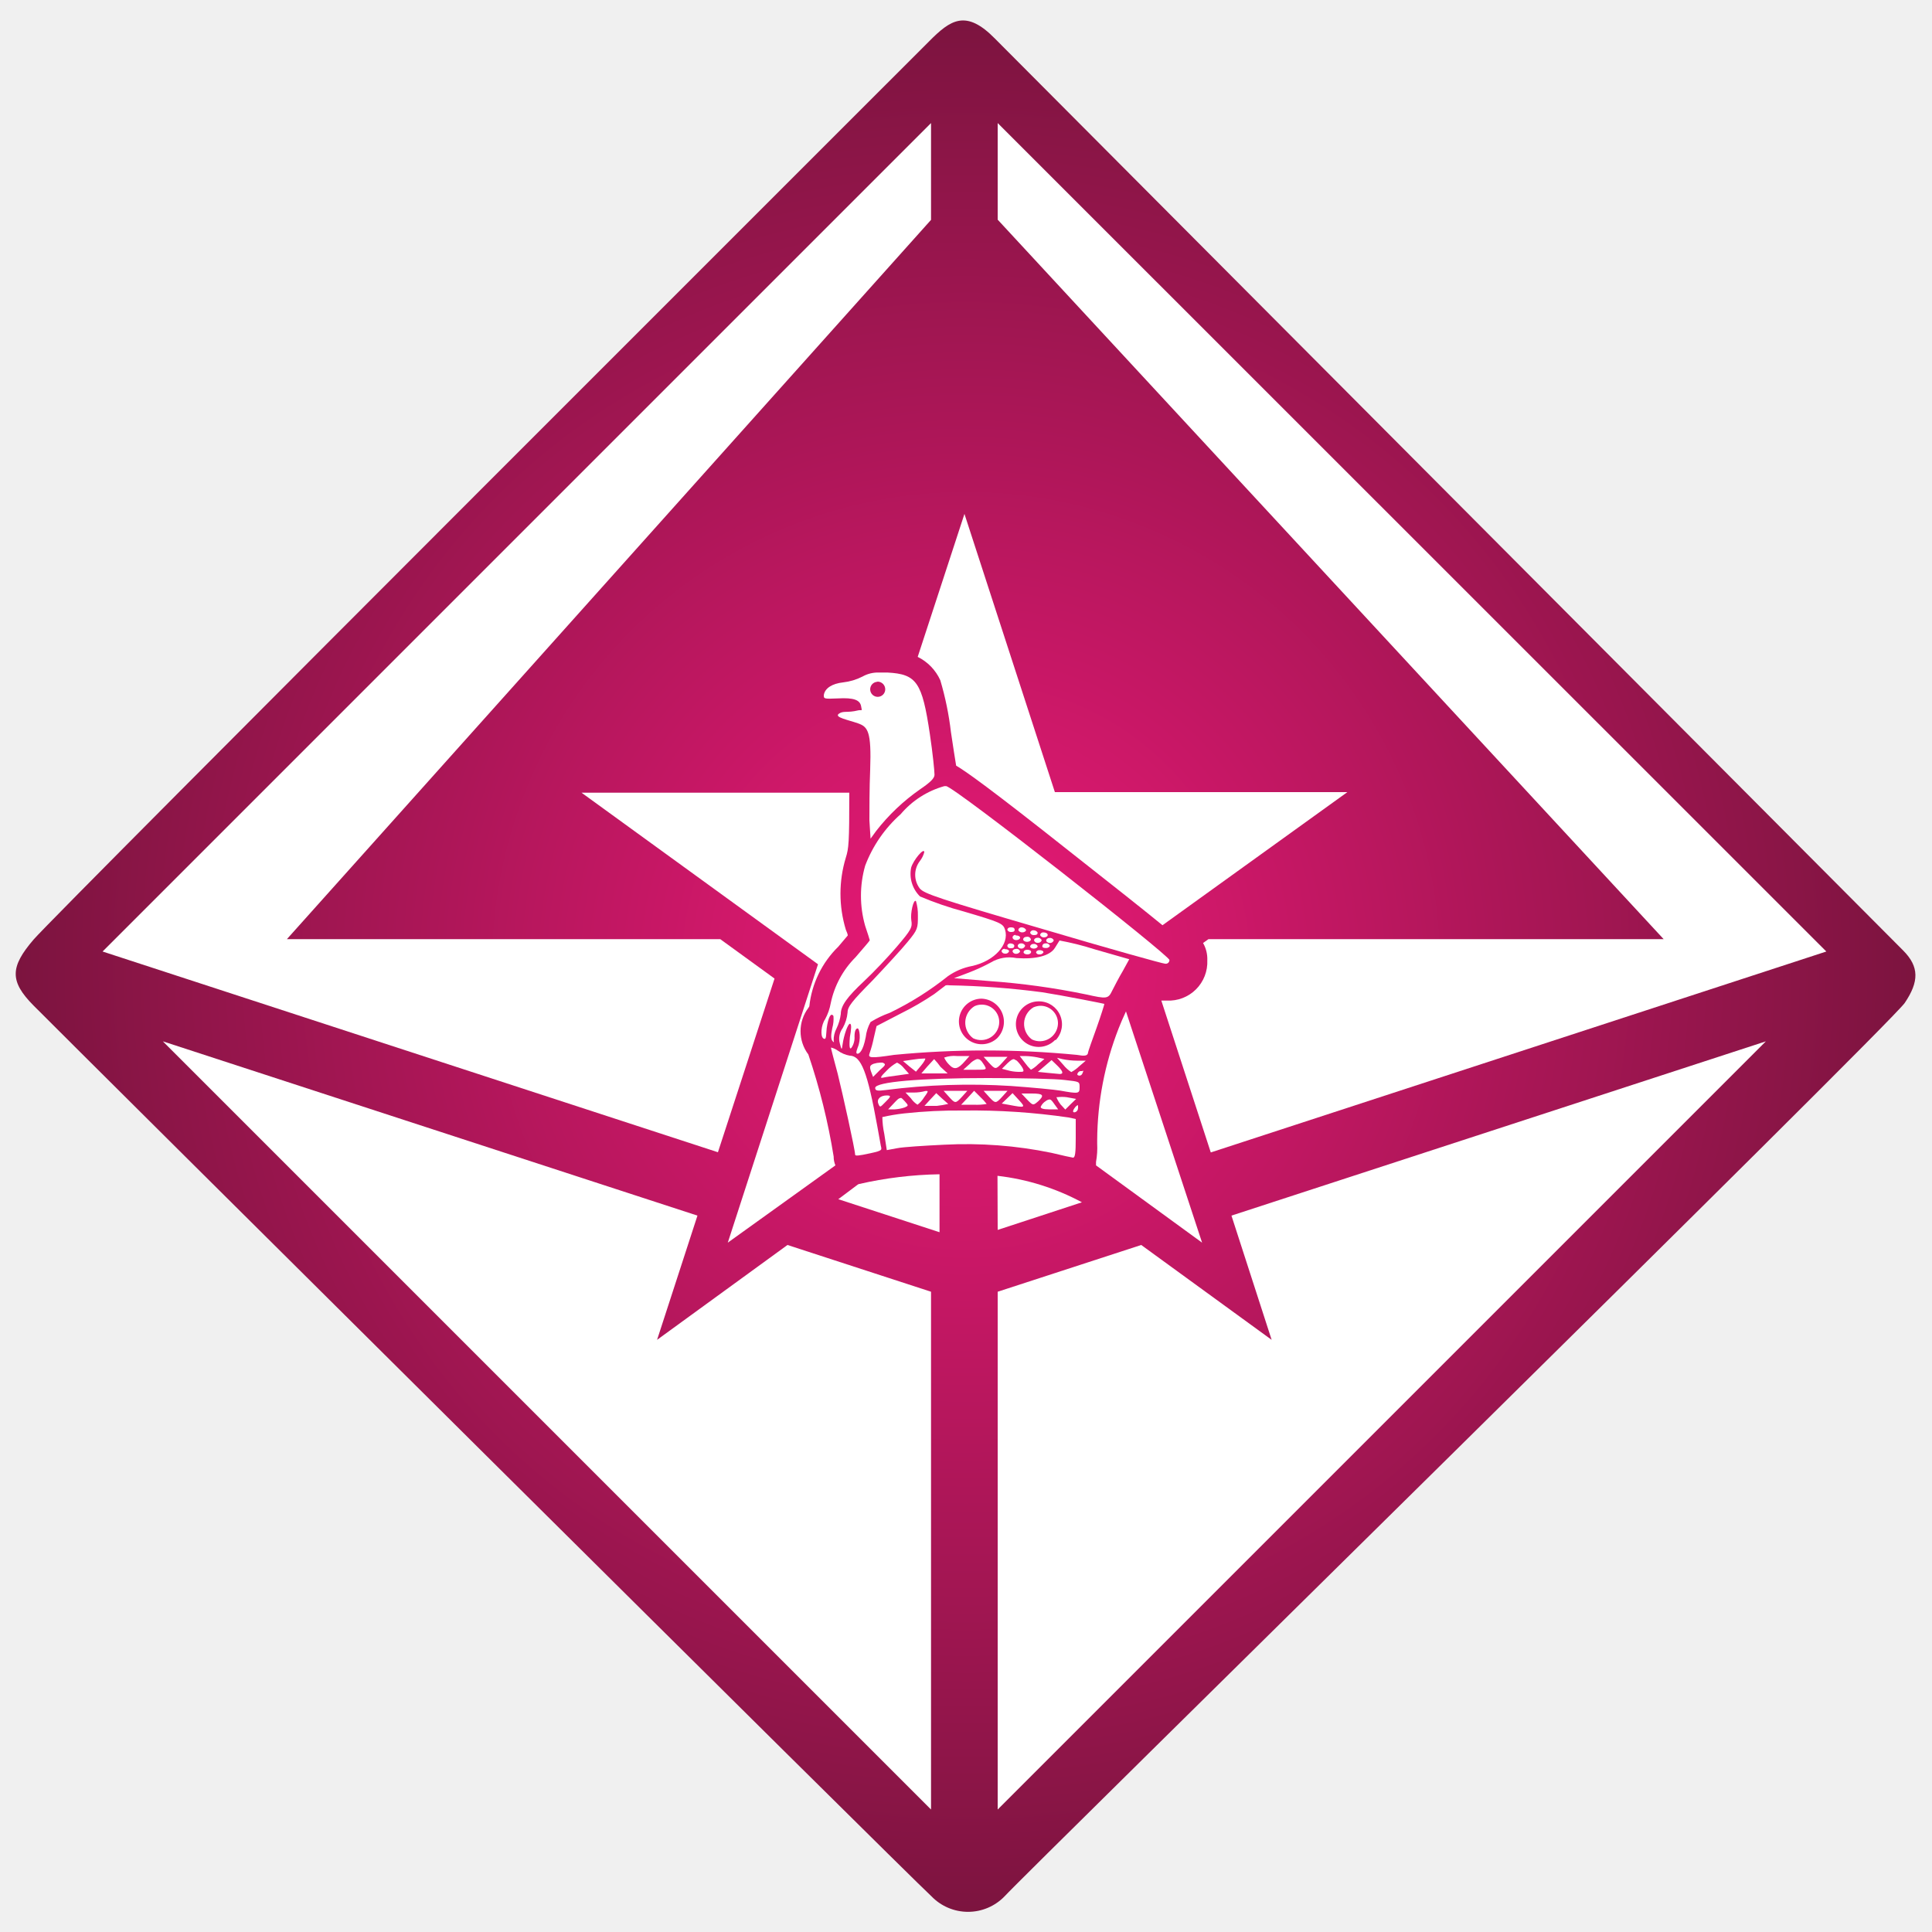
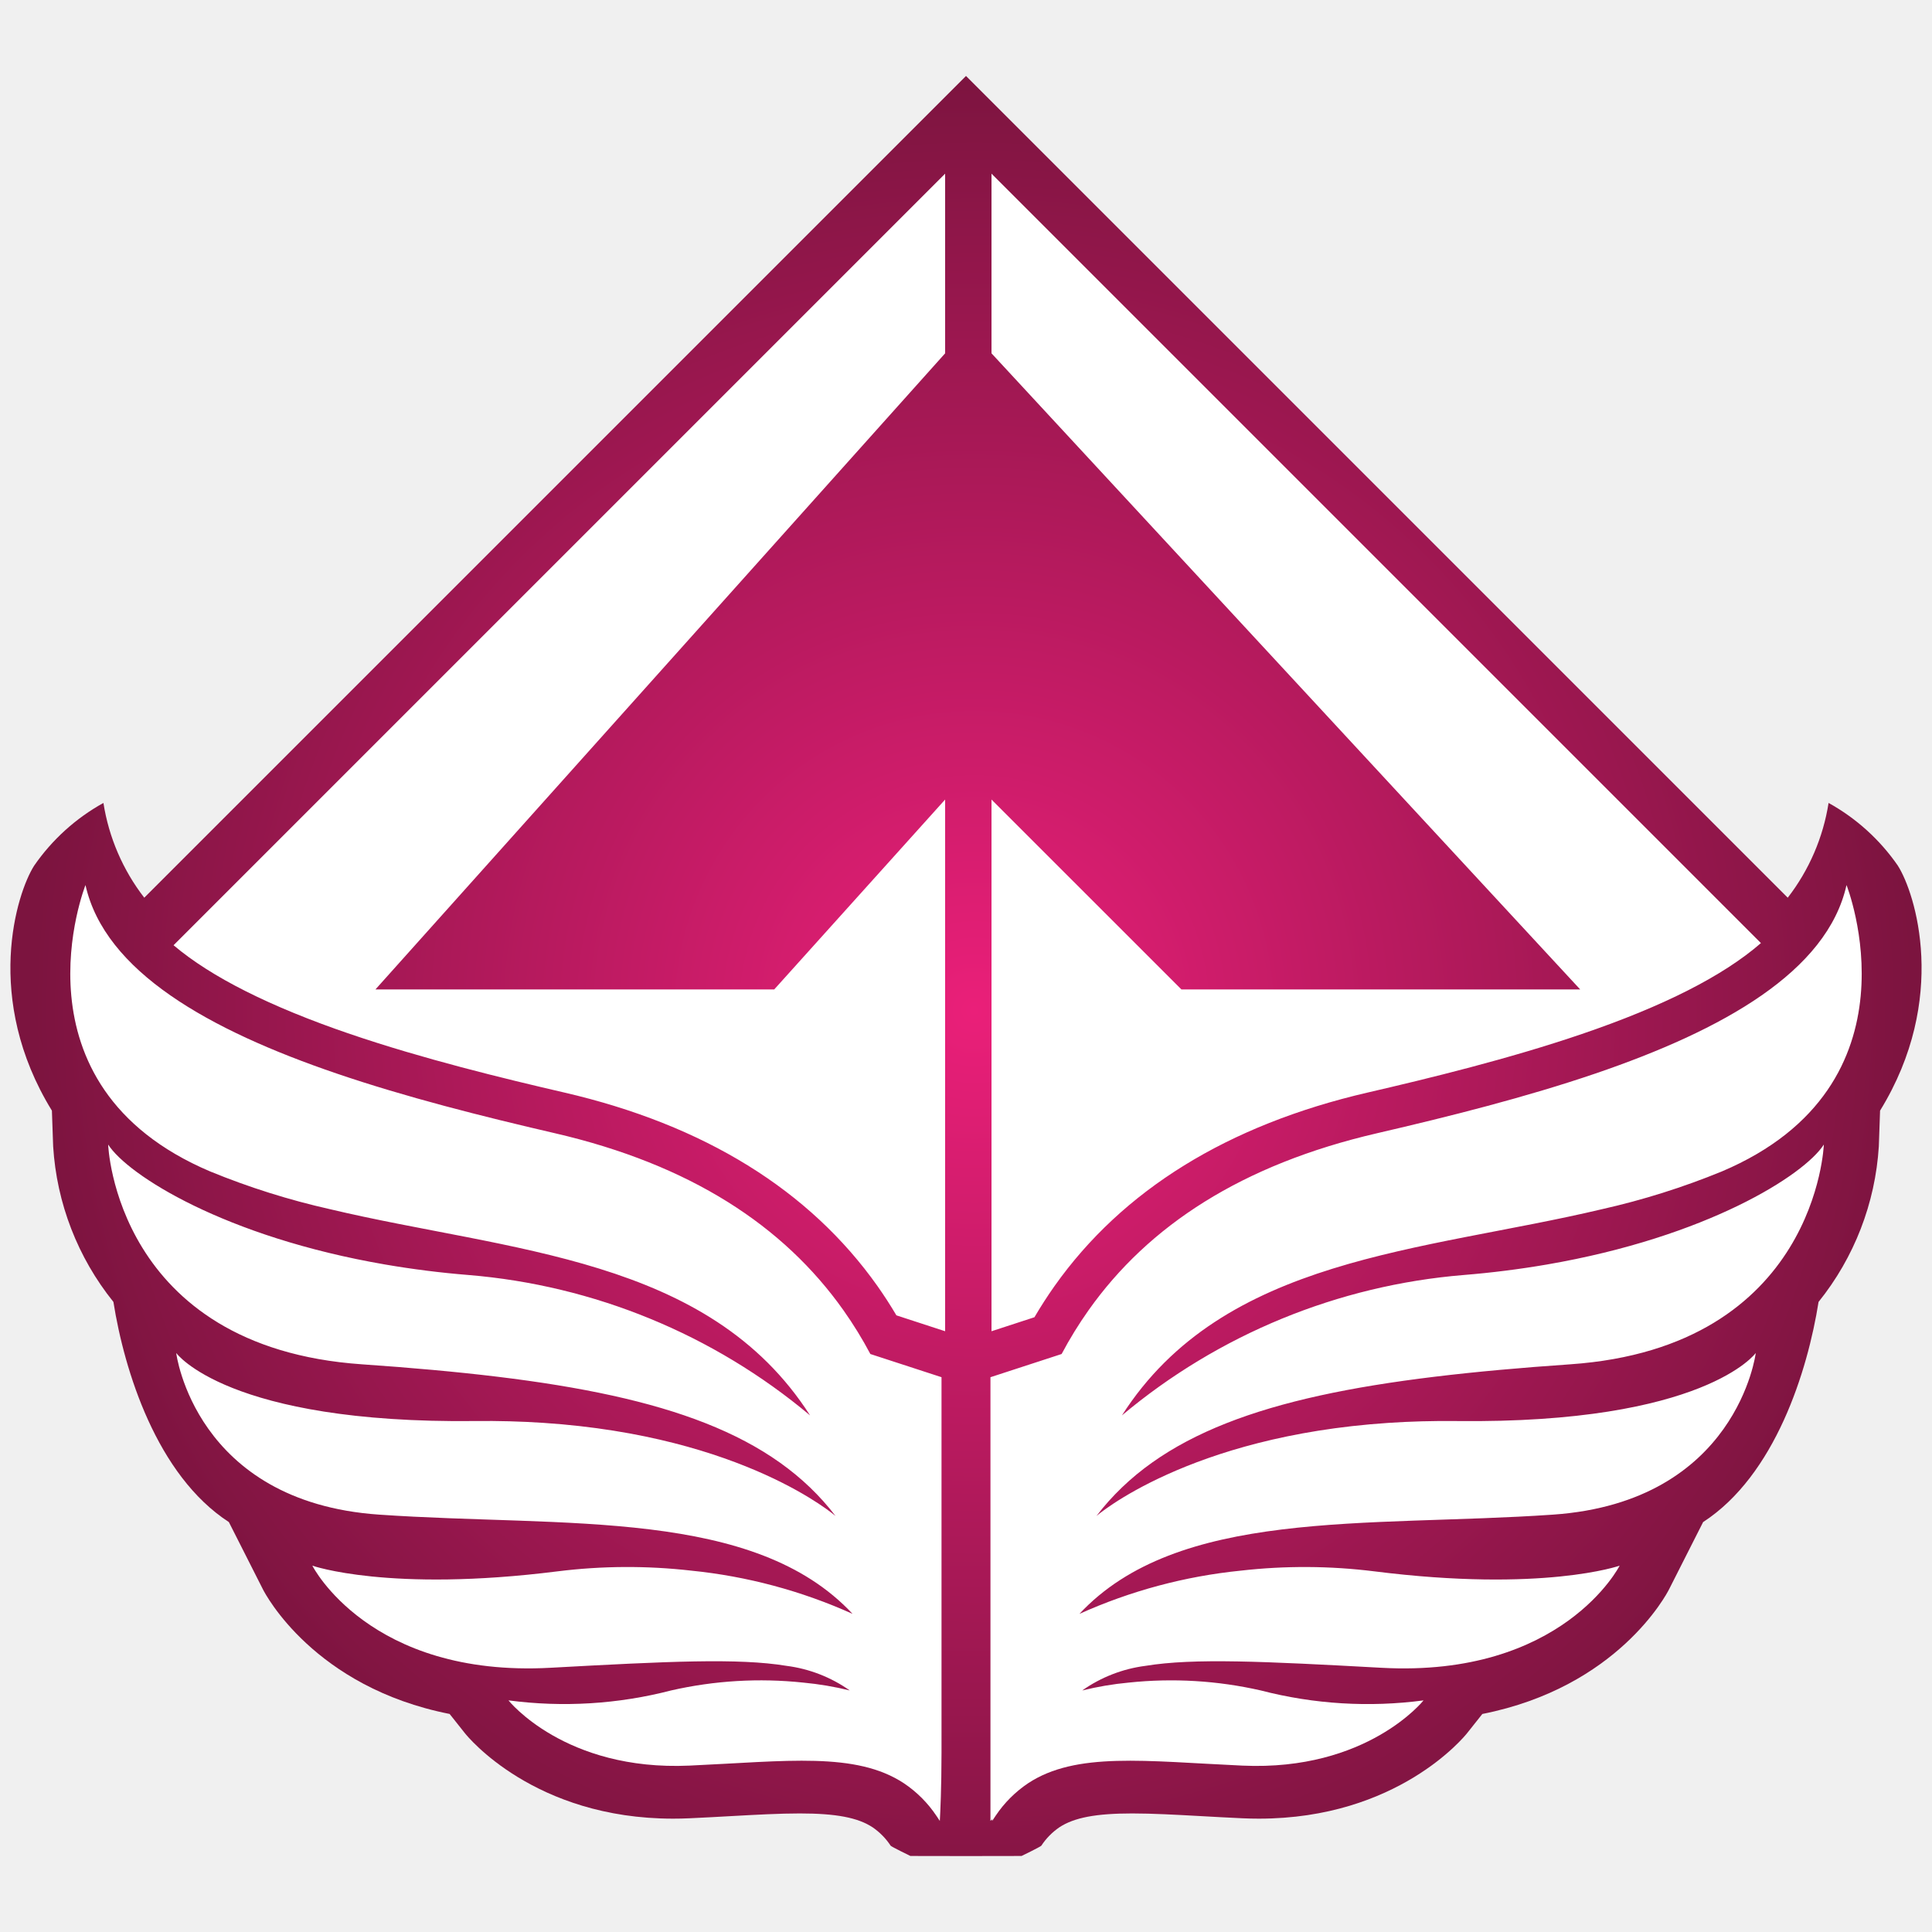
- <svg xmlns="http://www.w3.org/2000/svg" id="Layer_1" data-name="Layer 1" viewBox="0 0 100 100">
+ <svg xmlns="http://www.w3.org/2000/svg" data-name="Layer 1" viewBox="0 0 150 150">
  <defs>
-     <radialGradient id="radial-gradient" cx="50" cy="50" r="49.06" gradientUnits="userSpaceOnUse">
-       <stop offset="0" stop-color="#ec1978" />
+     <radialGradient id="a" cx="75.641" cy="78.454" r="73.027" gradientUnits="userSpaceOnUse">
+       <stop offset="0" stop-color="#ea1f79" />
      <stop offset="1" stop-color="#7c143f" />
    </radialGradient>
-     <style>.cls-2{fill:#fff}</style>
  </defs>
-   <path d="M48.21 98.15C47 97.05 3.51 53.84 1.74 52.05c-1.25-1.26-1.22-2 0-3.42S47 3.24 48.1 2.13 50 .47 51.5 2l47 47.19c.85.85.83 1.62.09 2.72S52.9 97.14 52 98.15a2.63 2.63 0 01-3.79 0z" fill="url(#radial-gradient)" />
-   <path class="cls-2" d="M48.87 54.74a1.21 1.21 0 00.25.36c.27.29.46.25.84-.19l.22-.25h-.65a1.52 1.52 0 00-.66.08zM51.18 55c.34.37.36.37.7 0l.27-.3h-1.24zM47.29 54.84l-.55.08.33.28.34.27.26-.31c.15-.18.24-.34.22-.37h-.06a3.75 3.75 0 00-.54.05zM50.56 54.82a.94.94 0 00-.37.25l-.33.3h.62c.61 0 .61 0 .45-.26s-.24-.3-.37-.29zM53.07 54.66h-.29l.27.35a2.57 2.57 0 00.31.36 1.59 1.59 0 00.37-.28l.33-.28-.36-.08a3.79 3.79 0 00-.63-.07zM54.43 54.87l-.36.31-.35.3.49.05.64.06c.22 0 .17-.15-.14-.45zM52.48 54.82c-.08 0-.17.06-.33.21l-.29.29.27.07a2.21 2.21 0 00.59.09c.27 0 .3 0 .21-.2a1.86 1.86 0 00-.3-.38zM55.74 54.9a3.83 3.83 0 01-.75-.08l-.28-.07.33.37a1.63 1.63 0 00.41.37 1.79 1.79 0 00.41-.3l.34-.29zM50.79 52a.85.85 0 00-.35.08 1 1 0 00-.07 1.66.94.94 0 001.35-.81.9.9 0 00-.93-.93zM48.35 54.82l-.35.38-.31.36h1.36l-.37-.34a3.18 3.18 0 00-.33-.4zM56 55.44h-.07c-.09 0-.17.11-.17.17s.2.13.27-.06.06-.12-.03-.11zM53.84 52.06a1 1 0 00-.35.08 1 1 0 00-.08 1.66.94.94 0 001.35-.8.9.9 0 00-.92-.94zM46.43 55a2.13 2.13 0 00-.53.41c-.32.31-.37.41-.2.37s.48-.08.79-.12l.56-.08-.26-.29a1 1 0 00-.36-.29zM47.49 57.18a1.34 1.34 0 00.34-.38c.17-.23.22-.32.16-.33h-.09a2.31 2.31 0 01-.61.08h-.42l.28.3a1.17 1.17 0 00.34.33zM45.9 56.7c-.33 0-.53.19-.44.42s.1.19.36-.07.35-.35.08-.35zM49.08 57.14l-.33-.29-.29-.27-.31.33-.3.33h.64a5.23 5.23 0 00.59-.1zM55.8 57.34v-.13c0-.01-.07 0-.14.09s-.14.19-.11.25.25.01.25-.21zM49.8 56.76l.27-.3h-1.23l.27.3c.33.37.35.37.69 0zM46.83 57.32c.2-.09.2-.1 0-.32s-.18-.17-.25-.16-.15.09-.3.25l-.31.33h.34a2 2 0 00.52-.1zM52.74 56.94l-.33-.36-.28.27-.28.27.39.07c.83.16.86.14.5-.25zM54.3 57.42h.47l-.21-.29c-.11-.16-.17-.23-.25-.22a.38.38 0 00-.18.08.68.68 0 00-.26.29c-.03.09.13.14.43.14zM55.14 57.43l.28-.28.28-.27-.49-.09a1.94 1.94 0 00-.47 0h-.06s.07.19.21.37zM53.74 57c.33-.31.26-.4-.33-.4h-.54l.28.3c.32.33.32.33.59.1z" />
-   <path class="cls-2" d="M45.3 56.31c0 .14.1.17.54.11a34.09 34.09 0 016.49-.21c1.12.08 2.26.19 2.55.24.94.17 1 .16 1-.16s0-.3-.77-.39c-.43-.06-2.21-.1-4-.1-3.5 0-5.81.2-5.81.51z" />
-   <path class="cls-2" d="M51.07 57.14a2.8 2.8 0 00-.33-.36l-.32-.32-.33.36-.34.36h.66a2.93 2.93 0 00.66-.04zM51.88 56.76l.27-.3h-1.24l.27.3c.34.37.36.37.7 0zM45.68 55h-.11a1.35 1.35 0 00-.35.06c-.2.08-.22.15-.14.39l.11.29.35-.35c.31-.27.33-.31.14-.39zM52.3 48c-.1 0-.16.06-.16.13a.19.19 0 00.17.11c.1 0 .2 0 .21-.11-.01-.13-.11-.13-.22-.13zM52.87 48c-.09 0-.16.07-.16.13s.09.13.2.13.2-.06.2-.13a.273.273 0 00-.24-.13zM52.3 49.08c.11 0 .2 0 .2-.13 0-.07-.1-.12-.21-.12-.09 0-.16.07-.15.13s.05.12.16.12zM53.13 48.49c-.1 0-.17.06-.17.13s.09.13.2.13.2-.06.2-.13a.19.19 0 00-.23-.13zM52 49.11c-.1 0-.16.07-.16.13a.18.18 0 00.17.12.2.2 0 00.22-.12c0-.07-.11-.12-.22-.11zM53.69 48.54c-.1 0-.17.07-.17.13a.18.18 0 00.19.13.2.2 0 00.21-.13.21.21 0 00-.23-.13zM53.48 48.15c-.09 0-.16.07-.16.13a.18.18 0 00.17.12c.11 0 .21 0 .22-.12-.03-.08-.12-.13-.23-.13zM44.26 59.76c0 .08.16.07.8-.07s.58-.17.53-.39l-.18-1c-.51-2.81-.83-3.65-1.43-3.66a1.47 1.47 0 01-.6-.25 1 1 0 00-.37-.17c0 .05.16.66.35 1.36.26 1.05.9 3.94.9 4.18zM55.54 59.92c.11 0 .14-.26.14-1v-1l-.37-.08a34.56 34.56 0 00-5.45-.36 25.85 25.85 0 00-3.06.15 10.12 10.12 0 00-1.13.19 4.45 4.45 0 00.1.87l.13.84.54-.1c.29-.06 1.39-.13 2.43-.18a21.87 21.87 0 015.55.42c.58.14 1.04.24 1.12.25z" />
-   <path class="cls-2" d="M60.53 49.69c0-.24-11.17-9-11.56-9h-.09a4.57 4.57 0 00-2.26 1.45 6.77 6.77 0 00-1.84 2.67 5.68 5.68 0 000 3.11c.13.39.24.73.24.75s-.34.42-.74.88A4.7 4.7 0 0043 51.92a2.75 2.75 0 01-.29.83c-.21.3-.26.89-.09 1s.13-.2.17-.53c.08-.57.22-.83.35-.63a1.76 1.76 0 01-.06.62c-.08.38-.07.56 0 .66s.11.08.07 0a1.28 1.28 0 01.15-.64 2.41 2.41 0 00.22-.75c0-.42.32-.87 1.21-1.7.48-.45 1.24-1.25 1.69-1.78.75-.88.81-1 .75-1.36s.11-1.12.24-1a2.44 2.44 0 01.1.76c0 .64 0 .71-.53 1.35-.3.37-1.12 1.26-1.82 2-1.07 1.08-1.29 1.36-1.29 1.66a2 2 0 01-.25.8.92.92 0 00-.15.8c.09.35.1.35.14.06.07-.51.28-1.08.38-1.08s.07.31 0 .69c-.05.57 0 .66.09.54a.93.93 0 00.15-.57c0-.26.06-.42.16-.42s.19.57 0 1c-.09.24-.08.31 0 .31s.28-.12.42-.86a2.11 2.11 0 01.25-.78 5.33 5.33 0 011-.48 15.88 15.88 0 003-1.89 3.21 3.21 0 011.25-.53c1.15-.25 1.95-1.12 1.71-1.88-.1-.32-.23-.38-2.13-.94a17.18 17.18 0 01-2.27-.78 1.64 1.64 0 01-.46-1.49c.11-.39.68-1.07.68-.8a1.28 1.28 0 01-.23.46 1.17 1.17 0 000 1.42c.23.27 1 .53 6.37 2.1 3.37 1 6.21 1.79 6.32 1.79a.19.19 0 00.23-.19zM45 42.46l.06.95.29-.4a10.47 10.47 0 012.28-2.16c.53-.36.74-.57.74-.75s-.09-1.1-.24-2.1c-.4-2.69-.68-3.11-2.2-3.19h-.44a1.62 1.62 0 00-.85.21 2.93 2.93 0 01-1 .3c-.56.06-.95.3-1 .66 0 .19 0 .2.72.17.85-.05 1.15.09 1.21.4s.05.17-.16.22c-.56.14-.77 0-1 .18s.49.31 1 .49.7.41.63 2.4C45 40.74 45 42 45 42.46zm.43-7.18a.4.4 0 01.39.41.39.39 0 11-.42-.4z" />
-   <path class="cls-2" d="M52.56 48.39c-.09 0-.16.07-.15.14s.08.13.19.13.2-.06.2-.13-.12-.12-.22-.11zM54 48.26c-.1 0-.16.07-.16.13s.09.13.19.13.2-.05.2-.13c-.01-.08-.1-.13-.23-.13zM53.06 48.94a.22.22 0 00-.23-.11c-.09 0-.16.07-.15.14s.08.13.19.13.19-.1.19-.16zM52.57 49.12c-.1 0-.17.07-.16.13a.18.18 0 00.17.12.23.23 0 00.22-.12.18.18 0 00-.23-.13z" />
-   <path class="cls-2" d="M54.84 48.68l-.23.37c-.26.43-1 .61-2 .54a1.86 1.86 0 00-1.33.23 9.87 9.87 0 01-1.21.55l-.69.26 1.83.15a37.89 37.89 0 015 .69c1.08.24 1.15.24 1.36-.2.11-.21.34-.67.54-1l.34-.62-1.78-.51a15.09 15.09 0 00-1.83-.46zM56.31 54.52c0-.09.23-.7.46-1.35s.4-1.2.39-1.21-2.07-.42-3.21-.6a42.36 42.36 0 00-4.8-.36.64.64 0 00-.2 0l-.59.45a14.66 14.66 0 01-1.72 1l-1.27.66-.14.6a6.35 6.35 0 01-.22.81c-.1.25.07.26 1.27.08a49.08 49.08 0 019.46 0c.39.07.53.05.57-.08zm-4.7-.78a1.18 1.18 0 11-.82-2.05 1.2 1.2 0 01.82 2.05zm3 .09a1.18 1.18 0 11-.81-2 1.19 1.19 0 01.85 2z" />
-   <path class="cls-2" d="M53.18 49.4c.11 0 .19-.06.19-.13 0-.08-.12-.12-.23-.11s-.16.07-.16.13.09.11.2.11zM54.54 48.66a.21.21 0 00-.23-.11c-.09 0-.16.07-.16.13s.08.13.19.13.2-.08.2-.15zM53.79 49.4a.21.21 0 00.22-.11c0-.07-.11-.12-.22-.11-.1 0-.17.07-.16.13a.16.16 0 00.16.09zM53.51 49.1c.11 0 .2-.06.2-.13a.21.21 0 00-.23-.11c-.09 0-.16.07-.16.13s.09.11.19.11zM54.15 49.07c.1 0 .19-.06.19-.13a.21.21 0 00-.23-.11c-.1 0-.16.07-.16.14s.05.1.2.1zM58.28 52.35c-.16.34-.29.65-.38.88A16.18 16.18 0 0056.79 59v.19a4.13 4.13 0 01-.06.95v.18l5.49 4zM42.34 49.91l-4.67 14.41 5.57-4a1.18 1.18 0 01-.09-.46 32.61 32.61 0 00-1.31-5.28 2 2 0 010-2.41l.05-.08a5.06 5.06 0 011.5-3.09l.49-.58c0-.08-.06-.19-.1-.3a6.41 6.41 0 010-3.73c.15-.48.18-.75.18-3.36H30.1zM54.6 41l-4.68-14.4L47.5 34a2.5 2.5 0 011.17 1.21 15.92 15.92 0 01.55 2.68c.12.8.21 1.39.27 1.74.48.28 1.67 1.11 6 4.54 2.33 1.83 3.8 3 4.68 3.72L69.74 41zM44.39 61.32l-1 .75 5.24 1.71v-3a20.25 20.25 0 00-4.19.51z" />
-   <path class="cls-2" d="M34.01 69.35l2.09-6.43L8.43 53.9l39.76 39.76v-26.8l-7.43-2.42-6.75 4.91zM40.09 50.65l-2.81-2.04H14.85l33.34-37.23V6.37L5.31 49.25l31.85 10.39 2.93-8.99zM65.82 69.35l-6.75-4.91-7.43 2.42v26.8L91.4 53.9l-27.66 9.02 2.08 6.43zM51.64 63.66L56 62.23a12.16 12.16 0 00-4.37-1.37zM51.64 11.37l34.47 37.24H62.55l-.28.2a1.66 1.66 0 01.22.89 2 2 0 01-2.1 2.09h-.28l2.56 7.86 31.86-10.4L51.64 6.37z" />
+   <path d="M147.347 67.206a15.9 15.9 0 00-5.377-4.866 16.1 16.1 0 01-3.17 7.357L75 5.897l-63.8 63.8a16.1 16.1 0 01-3.17-7.357 15.899 15.899 0 00-5.376 4.866C1.294 69.33-1.313 77.54 4.03 86.23l.097 2.776a21.381 21.381 0 004.679 12.075c.843 5.338 3.363 13.458 8.963 17.092l2.65 5.234c.181.357 3.968 7.586 14.49 9.664l1.183 1.491c.215.271 5.394 6.638 16.168 6.638.418 0 .844-.01 1.28-.03 1.102-.05 2.158-.108 3.169-.165 2.04-.112 3.8-.21 5.381-.21 2.818 0 4.51.322 5.656 1.075a5.17 5.17 0 011.404 1.43c.057.08 1.533.797 1.533.797l4.316.007 4.316-.007s1.476-.716 1.533-.798a5.169 5.169 0 011.404-1.43c1.146-.752 2.838-1.074 5.656-1.074 1.58 0 3.341.098 5.381.21 1.011.057 2.067.115 3.169.165.437.02.862.03 1.28.03 10.775 0 15.953-6.367 16.168-6.638l1.183-1.49c10.522-2.08 14.309-9.308 14.49-9.665l2.65-5.234c5.6-3.634 8.12-11.754 8.963-17.092a21.382 21.382 0 004.679-12.075l.097-2.776c5.344-8.689 2.736-16.899 1.378-19.024z" fill="url(#a)" />
+   <path d="M27.185 80.281c5.638 1.923 11.845 3.437 16.622 4.542 10.858 2.512 19.04 7.569 24.322 15.03a33.8 33.8 0 011.467 2.27l3.783 1.234v-41.28L60.111 76.819H29.15l44.23-49.387V13.484L13.475 73.388q4.382 3.707 13.709 6.893zM120.093 98.178a73.054 73.054 0 01-6.455.813 47.333 47.333 0 00-26.531 10.899c7.904-12.346 23.286-12.691 37.285-16.012a58.267 58.267 0 009.284-2.924c15.852-6.715 9.687-22.238 9.687-22.238-1.501 6.717-9.587 11.253-19.502 14.634-5.363 1.828-11.258 3.317-16.938 4.632-10.507 2.43-17.763 7.183-22.407 13.743a31.398 31.398 0 00-2.092 3.4l-5.525 1.801v34.446l.125-.126c.004.084.008.129.008.129.09-.143.183-.279.277-.413a9.212 9.212 0 012.505-2.506c3.737-2.464 9.088-1.718 16.65-1.374 9.688.44 14.059-5.064 14.059-5.064a33.054 33.054 0 01-12.627-.77 31.305 31.305 0 00-10.262-.612 24.444 24.444 0 00-3.61.611 10.926 10.926 0 014.91-1.911c3.745-.615 9.216-.348 18.32.15 14.09.77 18.495-7.928 18.495-7.928s-5.945 2.093-19.046.441a43.801 43.801 0 00-10.378-.054 40.326 40.326 0 00-12.52 3.357c3.814-4.088 9.357-5.773 15.718-6.555 6.487-.796 13.825-.652 21.051-1.151 14.312-.992 15.743-12.55 15.743-12.55s-3.963 5.504-23.229 5.284c-1.862-.02-3.623.03-5.29.142-15.574 1.035-22.673 7.233-22.673 7.233 4.854-6.353 13.25-9.24 26.255-10.815 3.219-.39 6.714-.702 10.515-.964 19.156-1.32 19.707-17.063 19.707-17.063-1.515 2.367-9.062 7.175-21.51 9.315z" fill="#fff" />
+   <path d="M67.574 105.125a31.192 31.192 0 00-2.091-3.4c-4.643-6.56-11.899-11.313-22.406-13.743-5.68-1.315-11.576-2.805-16.938-4.633-9.916-3.38-18.002-7.916-19.502-14.633 0 0-6.166 15.523 9.688 22.238a58.048 58.048 0 009.278 2.923c14 3.322 29.386 3.665 37.29 16.013A47.33 47.33 0 0036.36 98.99a72.85 72.85 0 01-6.458-.814c-12.445-2.14-19.99-6.948-21.505-9.314 0 0 .55 15.742 19.706 17.063 3.798.262 7.293.573 10.51.963 13.009 1.577 21.406 4.462 26.26 10.816 0 0-7.1-6.199-22.677-7.233a67.573 67.573 0 00-5.285-.142c-19.266.22-23.23-5.284-23.23-5.284s1.432 11.558 15.743 12.55c7.225.5 14.561.355 21.048 1.15 6.362.783 11.906 2.467 15.722 6.556a40.31 40.31 0 00-12.525-3.357 43.816 43.816 0 00-10.373.054c-13.102 1.652-19.046-.44-19.046-.44s4.404 8.698 18.495 7.927c9.1-.498 14.571-.765 18.314-.15a10.922 10.922 0 014.916 1.911 24.534 24.534 0 00-3.615-.61 31.274 31.274 0 00-10.257.61 33.048 33.048 0 01-12.626.77s4.37 5.505 14.057 5.065c7.556-.344 12.904-1.088 16.64 1.368a9.2 9.2 0 012.524 2.523c.09.132.18.263.268.402l.008-.125c.027-.487.123-2.389.125-5.166v-29.158zM106.192 84.823c4.78-1.105 10.988-2.62 16.622-4.542q9.523-3.246 13.903-7.06L76.98 13.484v13.948l45.705 49.387H91.724L76.98 62.077v41.28l3.333-1.087c.49-.832 1.01-1.643 1.558-2.418 5.28-7.46 13.463-12.517 24.32-15.029z" fill="#fff" />
</svg>
